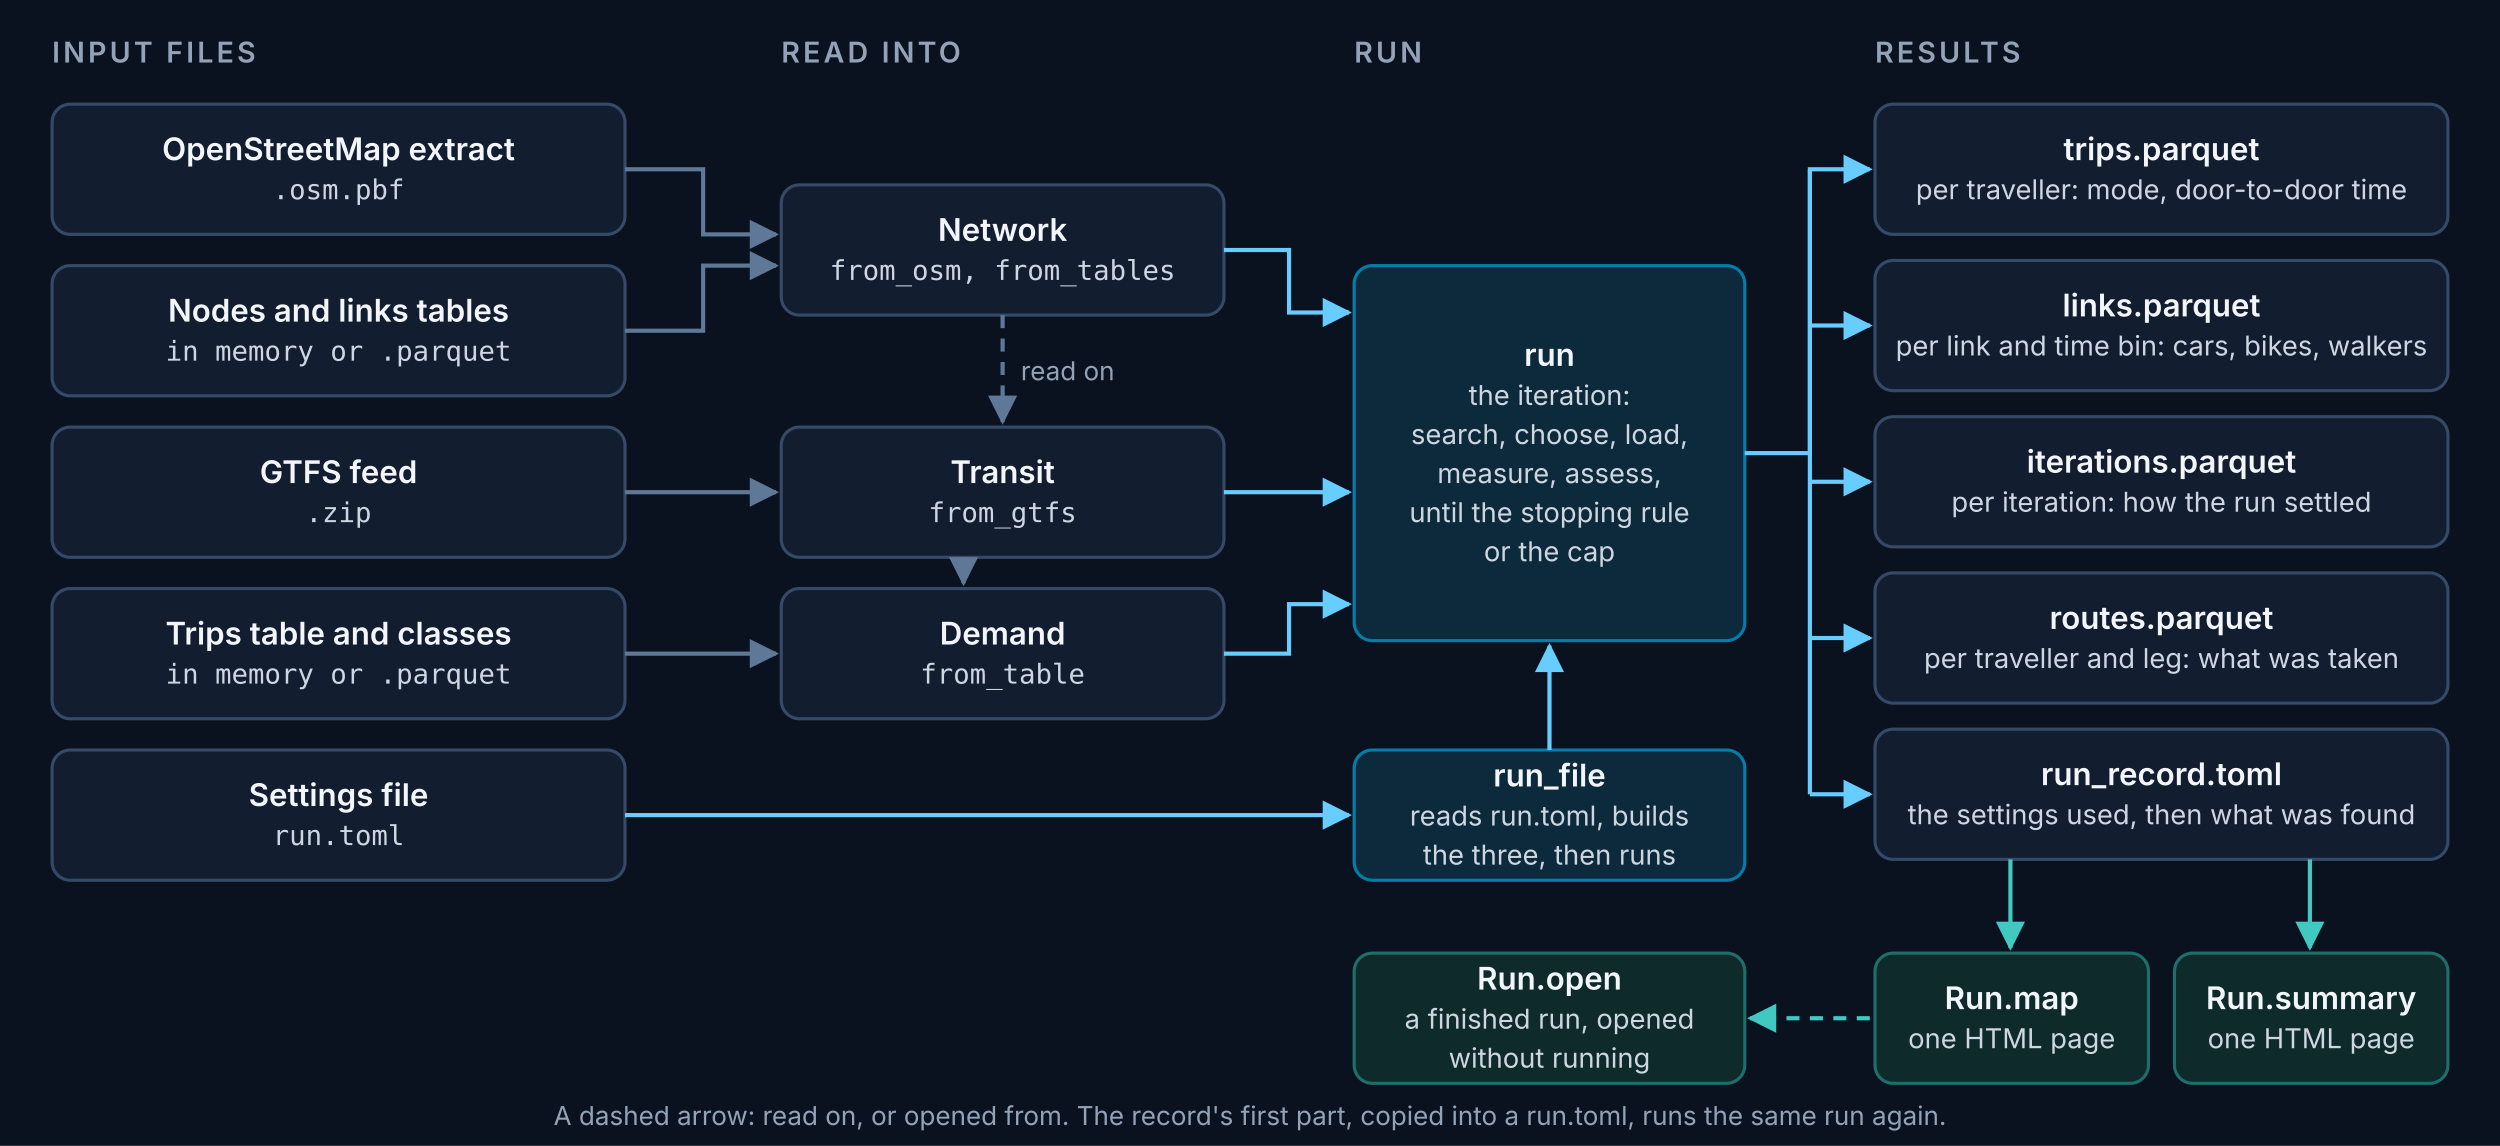
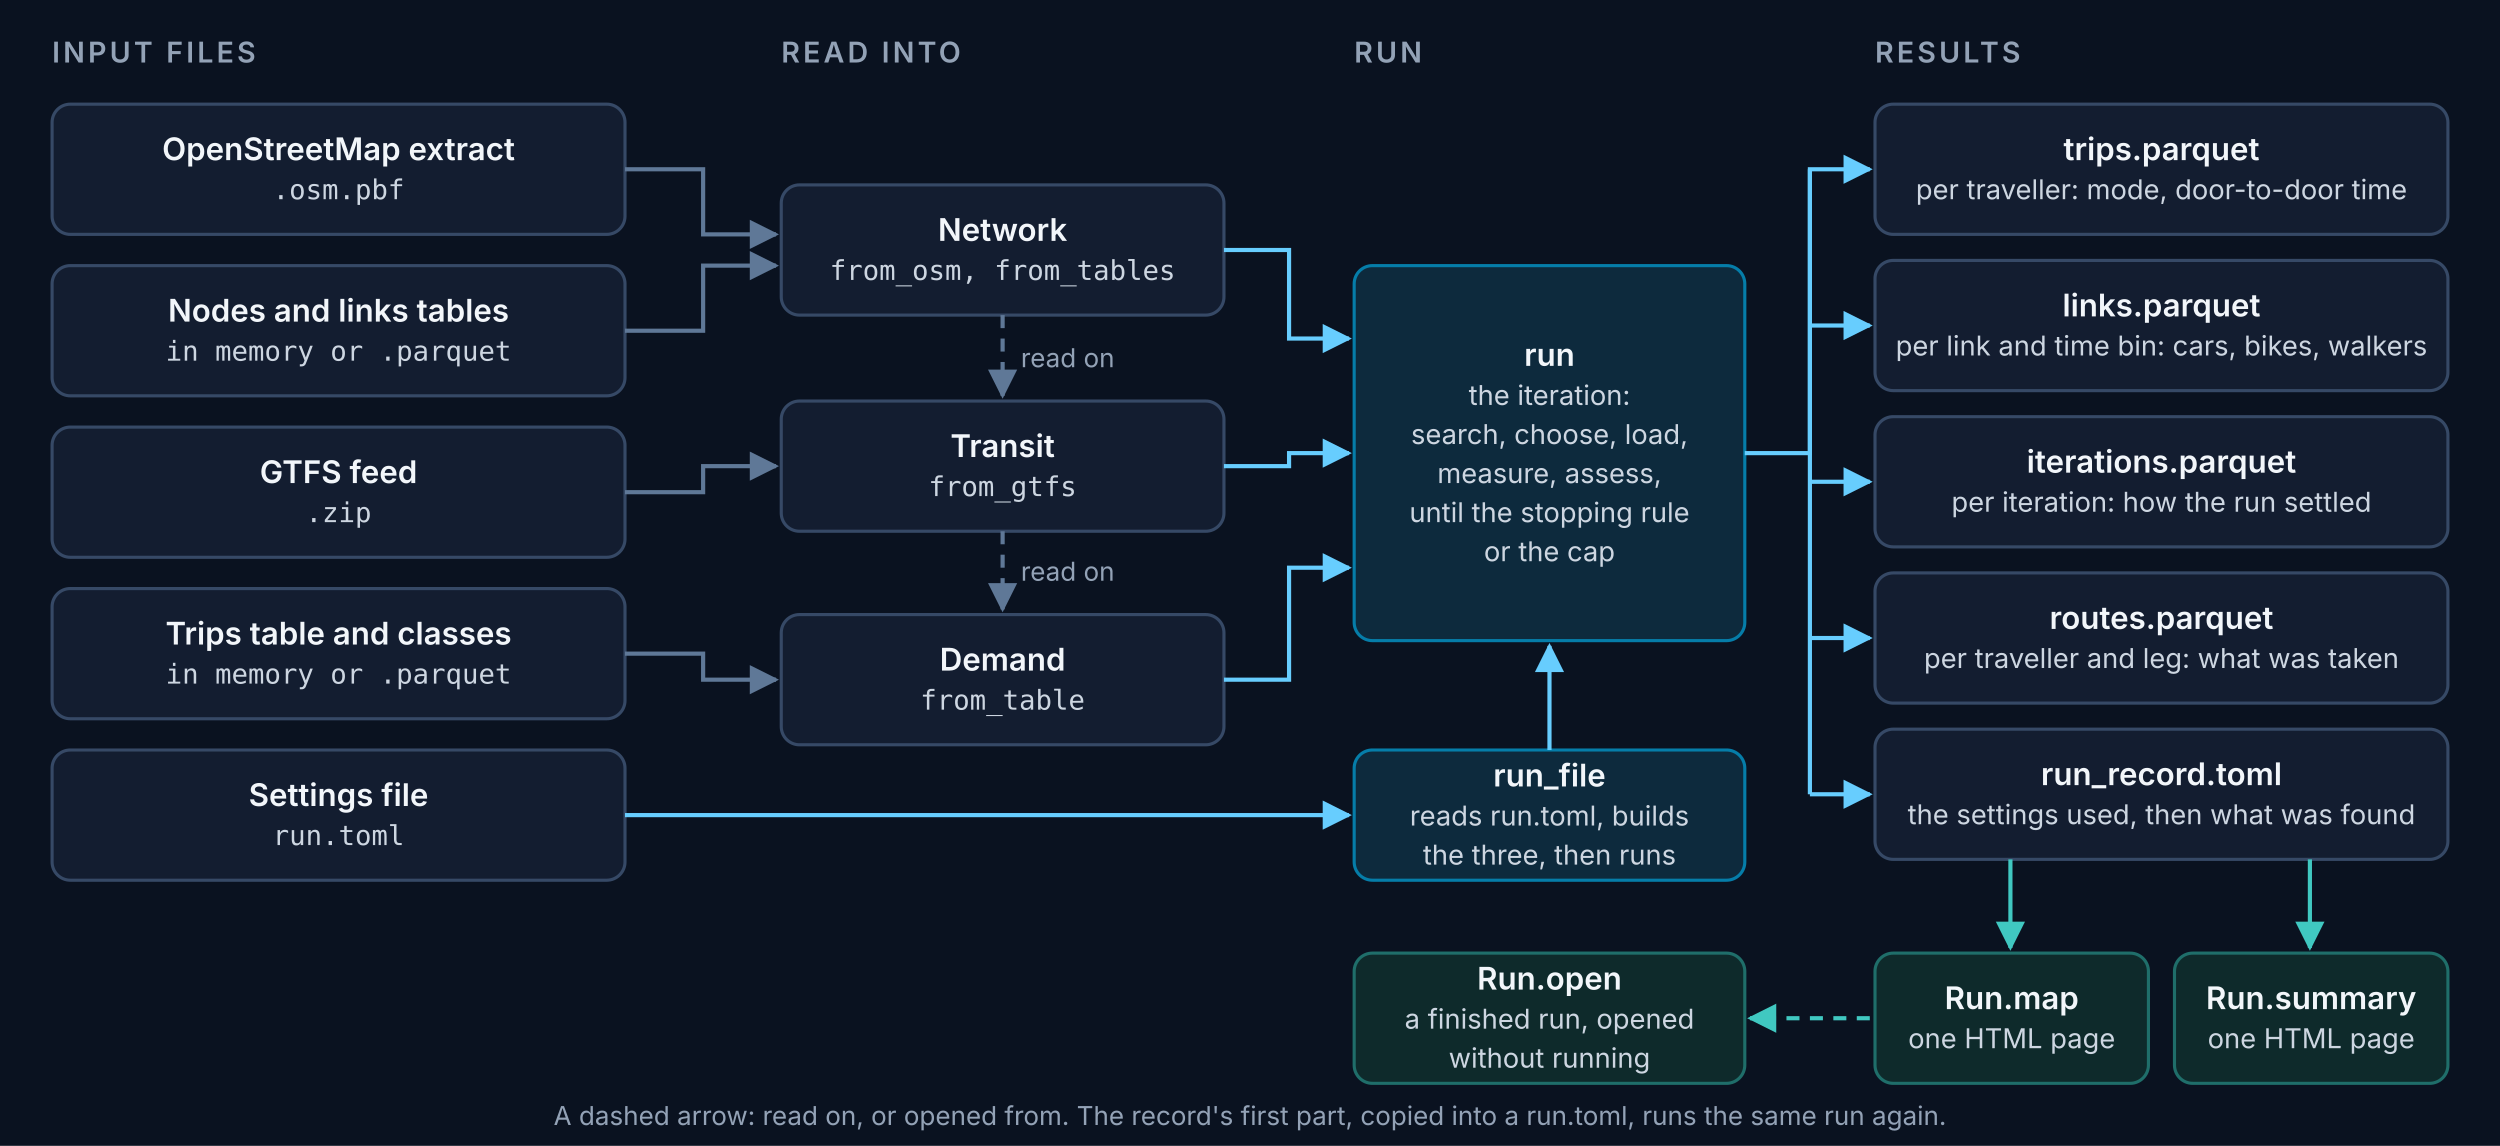
<svg xmlns="http://www.w3.org/2000/svg" viewBox="0 0 960 440" width="960" height="440" role="img" aria-label="The data flow: input files, the objects they are read into, the run, and the results">
  <rect width="960" height="440" fill="#0a1220" />
  <marker id="m40c8c1" viewBox="0 0 10 10" refX="9" refY="5" markerWidth="7" markerHeight="7" orient="auto-start-reverse">
    <path d="M 0 0 L 10 5 L 0 10 z" fill="#40c8c1" />
  </marker>
  <marker id="m5f7897" viewBox="0 0 10 10" refX="9" refY="5" markerWidth="7" markerHeight="7" orient="auto-start-reverse">
    <path d="M 0 0 L 10 5 L 0 10 z" fill="#5f7897" />
  </marker>
  <marker id="m67cdfe" viewBox="0 0 10 10" refX="9" refY="5" markerWidth="7" markerHeight="7" orient="auto-start-reverse">
    <path d="M 0 0 L 10 5 L 0 10 z" fill="#67cdfe" />
  </marker>
  <text x="20" y="24" font-family="Inter, 'Helvetica Neue', 'Segoe UI', Arial, sans-serif" font-size="11" font-weight="600" text-anchor="start" fill="#93a2b6" letter-spacing="1.2">INPUT FILES</text>
  <text x="300" y="24" font-family="Inter, 'Helvetica Neue', 'Segoe UI', Arial, sans-serif" font-size="11" font-weight="600" text-anchor="start" fill="#93a2b6" letter-spacing="1.2">READ INTO</text>
  <text x="520" y="24" font-family="Inter, 'Helvetica Neue', 'Segoe UI', Arial, sans-serif" font-size="11" font-weight="600" text-anchor="start" fill="#93a2b6" letter-spacing="1.2">RUN</text>
  <text x="720" y="24" font-family="Inter, 'Helvetica Neue', 'Segoe UI', Arial, sans-serif" font-size="11" font-weight="600" text-anchor="start" fill="#93a2b6" letter-spacing="1.2">RESULTS</text>
  <rect x="20" y="40" width="220" height="50" rx="7" fill="#131d30" stroke="#364966" stroke-width="1.2" />
  <text x="130.0" y="61.5" font-family="Inter, 'Helvetica Neue', 'Segoe UI', Arial, sans-serif" font-size="12" font-weight="600" text-anchor="middle" fill="#f2f6fa">OpenStreetMap extract</text>
  <text x="130.0" y="76.5" font-family="'JetBrains Mono', Menlo, Consolas, monospace" font-size="10.5" font-weight="400" text-anchor="middle" fill="#cdd6e1">.osm.pbf</text>
  <rect x="20" y="102" width="220" height="50" rx="7" fill="#131d30" stroke="#364966" stroke-width="1.2" />
  <text x="130.0" y="123.5" font-family="Inter, 'Helvetica Neue', 'Segoe UI', Arial, sans-serif" font-size="12" font-weight="600" text-anchor="middle" fill="#f2f6fa">Nodes and links tables</text>
  <text x="130.0" y="138.5" font-family="'JetBrains Mono', Menlo, Consolas, monospace" font-size="10.5" font-weight="400" text-anchor="middle" fill="#cdd6e1">in memory or .parquet</text>
  <rect x="20" y="164" width="220" height="50" rx="7" fill="#131d30" stroke="#364966" stroke-width="1.2" />
  <text x="130.0" y="185.5" font-family="Inter, 'Helvetica Neue', 'Segoe UI', Arial, sans-serif" font-size="12" font-weight="600" text-anchor="middle" fill="#f2f6fa">GTFS feed</text>
  <text x="130.0" y="200.5" font-family="'JetBrains Mono', Menlo, Consolas, monospace" font-size="10.5" font-weight="400" text-anchor="middle" fill="#cdd6e1">.zip</text>
  <rect x="20" y="226" width="220" height="50" rx="7" fill="#131d30" stroke="#364966" stroke-width="1.2" />
  <text x="130.0" y="247.5" font-family="Inter, 'Helvetica Neue', 'Segoe UI', Arial, sans-serif" font-size="12" font-weight="600" text-anchor="middle" fill="#f2f6fa">Trips table and classes</text>
  <text x="130.0" y="262.5" font-family="'JetBrains Mono', Menlo, Consolas, monospace" font-size="10.5" font-weight="400" text-anchor="middle" fill="#cdd6e1">in memory or .parquet</text>
  <rect x="20" y="288" width="220" height="50" rx="7" fill="#131d30" stroke="#364966" stroke-width="1.2" />
  <text x="130.0" y="309.5" font-family="Inter, 'Helvetica Neue', 'Segoe UI', Arial, sans-serif" font-size="12" font-weight="600" text-anchor="middle" fill="#f2f6fa">Settings file</text>
  <text x="130.0" y="324.5" font-family="'JetBrains Mono', Menlo, Consolas, monospace" font-size="10.5" font-weight="400" text-anchor="middle" fill="#cdd6e1">run.toml</text>
  <rect x="300" y="71" width="170" height="50" rx="7" fill="#131d30" stroke="#364966" stroke-width="1.2" />
  <text x="385.0" y="92.5" font-family="Inter, 'Helvetica Neue', 'Segoe UI', Arial, sans-serif" font-size="12" font-weight="600" text-anchor="middle" fill="#f2f6fa">Network</text>
  <text x="385.0" y="107.5" font-family="'JetBrains Mono', Menlo, Consolas, monospace" font-size="10.5" font-weight="400" text-anchor="middle" fill="#cdd6e1">from_osm, from_tables</text>
-   <rect x="300" y="164" width="170" height="50" rx="7" fill="#131d30" stroke="#364966" stroke-width="1.2" />
-   <text x="385.0" y="185.5" font-family="Inter, 'Helvetica Neue', 'Segoe UI', Arial, sans-serif" font-size="12" font-weight="600" text-anchor="middle" fill="#f2f6fa">Transit</text>
-   <text x="385.0" y="200.5" font-family="'JetBrains Mono', Menlo, Consolas, monospace" font-size="10.5" font-weight="400" text-anchor="middle" fill="#cdd6e1">from_gtfs</text>
-   <rect x="300" y="226" width="170" height="50" rx="7" fill="#131d30" stroke="#364966" stroke-width="1.2" />
-   <text x="385.0" y="247.5" font-family="Inter, 'Helvetica Neue', 'Segoe UI', Arial, sans-serif" font-size="12" font-weight="600" text-anchor="middle" fill="#f2f6fa">Demand</text>
-   <text x="385.0" y="262.5" font-family="'JetBrains Mono', Menlo, Consolas, monospace" font-size="10.5" font-weight="400" text-anchor="middle" fill="#cdd6e1">from_table</text>
+   <rect x="300" y="154" width="170" height="50" rx="7" fill="#131d30" stroke="#364966" stroke-width="1.2" />
+   <text x="385.0" y="175.5" font-family="Inter, 'Helvetica Neue', 'Segoe UI', Arial, sans-serif" font-size="12" font-weight="600" text-anchor="middle" fill="#f2f6fa">Transit</text>
+   <text x="385.0" y="190.5" font-family="'JetBrains Mono', Menlo, Consolas, monospace" font-size="10.5" font-weight="400" text-anchor="middle" fill="#cdd6e1">from_gtfs</text>
+   <rect x="300" y="236" width="170" height="50" rx="7" fill="#131d30" stroke="#364966" stroke-width="1.2" />
+   <text x="385.0" y="257.5" font-family="Inter, 'Helvetica Neue', 'Segoe UI', Arial, sans-serif" font-size="12" font-weight="600" text-anchor="middle" fill="#f2f6fa">Demand</text>
+   <text x="385.0" y="272.5" font-family="'JetBrains Mono', Menlo, Consolas, monospace" font-size="10.5" font-weight="400" text-anchor="middle" fill="#cdd6e1">from_table</text>
  <path d="M 240 65 L 270 65 L 270 90 L 298 90" fill="none" stroke="#5f7897" stroke-width="1.6" marker-end="url(#m5f7897)" />
  <path d="M 240 127 L 270 127 L 270 102 L 298 102" fill="none" stroke="#5f7897" stroke-width="1.6" marker-end="url(#m5f7897)" />
-   <path d="M 240 189 L 298 189" fill="none" stroke="#5f7897" stroke-width="1.6" marker-end="url(#m5f7897)" />
-   <path d="M 240 251 L 298 251" fill="none" stroke="#5f7897" stroke-width="1.6" marker-end="url(#m5f7897)" />
-   <path d="M 385 121 L 385 162" fill="none" stroke="#5f7897" stroke-width="1.6" stroke-dasharray="5 4" marker-end="url(#m5f7897)" />
-   <path d="M 370 214 L 370 224" fill="none" stroke="#5f7897" stroke-width="1.6" stroke-dasharray="5 4" marker-end="url(#m5f7897)" />
-   <text x="392" y="146" font-family="Inter, 'Helvetica Neue', 'Segoe UI', Arial, sans-serif" font-size="10" font-weight="400" text-anchor="start" fill="#93a2b6">read on</text>
+   <path d="M 240 189 L 270 189 L 270 179 L 298 179" fill="none" stroke="#5f7897" stroke-width="1.6" marker-end="url(#m5f7897)" />
+   <path d="M 240 251 L 270 251 L 270 261 L 298 261" fill="none" stroke="#5f7897" stroke-width="1.6" marker-end="url(#m5f7897)" />
+   <path d="M 385 121 L 385 152" fill="none" stroke="#5f7897" stroke-width="1.6" stroke-dasharray="5 4" marker-end="url(#m5f7897)" />
+   <path d="M 385 204 L 385 234" fill="none" stroke="#5f7897" stroke-width="1.6" stroke-dasharray="5 4" marker-end="url(#m5f7897)" />
+   <text x="392" y="141" font-family="Inter, 'Helvetica Neue', 'Segoe UI', Arial, sans-serif" font-size="10" font-weight="400" text-anchor="start" fill="#93a2b6">read on</text>
+   <text x="392" y="223" font-family="Inter, 'Helvetica Neue', 'Segoe UI', Arial, sans-serif" font-size="10" font-weight="400" text-anchor="start" fill="#93a2b6">read on</text>
  <rect x="520" y="102" width="150" height="144" rx="7" fill="#0d2a3d" stroke="#057da9" stroke-width="1.2" />
  <text x="595.0" y="140.5" font-family="Inter, 'Helvetica Neue', 'Segoe UI', Arial, sans-serif" font-size="12" font-weight="600" text-anchor="middle" fill="#f2f6fa">run</text>
  <text x="595.0" y="155.5" font-family="Inter, 'Helvetica Neue', 'Segoe UI', Arial, sans-serif" font-size="10.5" font-weight="400" text-anchor="middle" fill="#cdd6e1">the iteration:</text>
  <text x="595.0" y="170.5" font-family="Inter, 'Helvetica Neue', 'Segoe UI', Arial, sans-serif" font-size="10.5" font-weight="400" text-anchor="middle" fill="#cdd6e1">search, choose, load,</text>
  <text x="595.0" y="185.5" font-family="Inter, 'Helvetica Neue', 'Segoe UI', Arial, sans-serif" font-size="10.5" font-weight="400" text-anchor="middle" fill="#cdd6e1">measure, assess,</text>
  <text x="595.0" y="200.5" font-family="Inter, 'Helvetica Neue', 'Segoe UI', Arial, sans-serif" font-size="10.5" font-weight="400" text-anchor="middle" fill="#cdd6e1">until the stopping rule</text>
  <text x="595.0" y="215.5" font-family="Inter, 'Helvetica Neue', 'Segoe UI', Arial, sans-serif" font-size="10.5" font-weight="400" text-anchor="middle" fill="#cdd6e1">or the cap</text>
-   <path d="M 470 96 L 495 96 L 495 120 L 518 120" fill="none" stroke="#67cdfe" stroke-width="1.6" marker-end="url(#m67cdfe)" />
-   <path d="M 470 189 L 495 189 L 495 189 L 518 189" fill="none" stroke="#67cdfe" stroke-width="1.6" marker-end="url(#m67cdfe)" />
-   <path d="M 470 251 L 495 251 L 495 232 L 518 232" fill="none" stroke="#67cdfe" stroke-width="1.6" marker-end="url(#m67cdfe)" />
+   <path d="M 470 96 L 495 96 L 495 130 L 518 130" fill="none" stroke="#67cdfe" stroke-width="1.6" marker-end="url(#m67cdfe)" />
+   <path d="M 470 179 L 495 179 L 495 174 L 518 174" fill="none" stroke="#67cdfe" stroke-width="1.6" marker-end="url(#m67cdfe)" />
+   <path d="M 470 261 L 495 261 L 495 218 L 518 218" fill="none" stroke="#67cdfe" stroke-width="1.6" marker-end="url(#m67cdfe)" />
  <rect x="520" y="288" width="150" height="50" rx="7" fill="#0d2a3d" stroke="#057da9" stroke-width="1.2" />
  <text x="595.0" y="302.0" font-family="Inter, 'Helvetica Neue', 'Segoe UI', Arial, sans-serif" font-size="12" font-weight="600" text-anchor="middle" fill="#f2f6fa">run_file</text>
  <text x="595.0" y="317.0" font-family="Inter, 'Helvetica Neue', 'Segoe UI', Arial, sans-serif" font-size="10.5" font-weight="400" text-anchor="middle" fill="#cdd6e1">reads run.toml, builds</text>
  <text x="595.0" y="332.0" font-family="Inter, 'Helvetica Neue', 'Segoe UI', Arial, sans-serif" font-size="10.5" font-weight="400" text-anchor="middle" fill="#cdd6e1">the three, then runs</text>
  <path d="M 240 313 L 518 313" fill="none" stroke="#67cdfe" stroke-width="1.6" marker-end="url(#m67cdfe)" />
  <path d="M 595 288 L 595 248" fill="none" stroke="#67cdfe" stroke-width="1.6" marker-end="url(#m67cdfe)" />
  <rect x="720" y="40" width="220" height="50" rx="7" fill="#131d30" stroke="#364966" stroke-width="1.2" />
  <text x="830.0" y="61.5" font-family="Inter, 'Helvetica Neue', 'Segoe UI', Arial, sans-serif" font-size="12" font-weight="600" text-anchor="middle" fill="#f2f6fa">trips.parquet</text>
  <text x="830.0" y="76.5" font-family="Inter, 'Helvetica Neue', 'Segoe UI', Arial, sans-serif" font-size="10.5" font-weight="400" text-anchor="middle" fill="#cdd6e1">per traveller: mode, door-to-door time</text>
  <rect x="720" y="100" width="220" height="50" rx="7" fill="#131d30" stroke="#364966" stroke-width="1.2" />
  <text x="830.0" y="121.5" font-family="Inter, 'Helvetica Neue', 'Segoe UI', Arial, sans-serif" font-size="12" font-weight="600" text-anchor="middle" fill="#f2f6fa">links.parquet</text>
  <text x="830.0" y="136.5" font-family="Inter, 'Helvetica Neue', 'Segoe UI', Arial, sans-serif" font-size="10.5" font-weight="400" text-anchor="middle" fill="#cdd6e1">per link and time bin: cars, bikes, walkers</text>
  <rect x="720" y="160" width="220" height="50" rx="7" fill="#131d30" stroke="#364966" stroke-width="1.2" />
  <text x="830.0" y="181.5" font-family="Inter, 'Helvetica Neue', 'Segoe UI', Arial, sans-serif" font-size="12" font-weight="600" text-anchor="middle" fill="#f2f6fa">iterations.parquet</text>
  <text x="830.0" y="196.5" font-family="Inter, 'Helvetica Neue', 'Segoe UI', Arial, sans-serif" font-size="10.5" font-weight="400" text-anchor="middle" fill="#cdd6e1">per iteration: how the run settled</text>
  <rect x="720" y="220" width="220" height="50" rx="7" fill="#131d30" stroke="#364966" stroke-width="1.2" />
  <text x="830.0" y="241.5" font-family="Inter, 'Helvetica Neue', 'Segoe UI', Arial, sans-serif" font-size="12" font-weight="600" text-anchor="middle" fill="#f2f6fa">routes.parquet</text>
  <text x="830.0" y="256.5" font-family="Inter, 'Helvetica Neue', 'Segoe UI', Arial, sans-serif" font-size="10.5" font-weight="400" text-anchor="middle" fill="#cdd6e1">per traveller and leg: what was taken</text>
  <rect x="720" y="280" width="220" height="50" rx="7" fill="#131d30" stroke="#364966" stroke-width="1.2" />
  <text x="830.0" y="301.5" font-family="Inter, 'Helvetica Neue', 'Segoe UI', Arial, sans-serif" font-size="12" font-weight="600" text-anchor="middle" fill="#f2f6fa">run_record.toml</text>
  <text x="830.0" y="316.5" font-family="Inter, 'Helvetica Neue', 'Segoe UI', Arial, sans-serif" font-size="10.5" font-weight="400" text-anchor="middle" fill="#cdd6e1">the settings used, then what was found</text>
  <path d="M 670 174 L 695 174 L 695 65 L 718 65" fill="none" stroke="#67cdfe" stroke-width="1.6" marker-end="url(#m67cdfe)" />
  <path d="M 695 125 L 718 125" fill="none" stroke="#67cdfe" stroke-width="1.6" marker-end="url(#m67cdfe)" />
  <path d="M 695 185 L 718 185" fill="none" stroke="#67cdfe" stroke-width="1.6" marker-end="url(#m67cdfe)" />
  <path d="M 695 245 L 718 245" fill="none" stroke="#67cdfe" stroke-width="1.6" marker-end="url(#m67cdfe)" />
  <path d="M 695 305 L 718 305" fill="none" stroke="#67cdfe" stroke-width="1.6" marker-end="url(#m67cdfe)" />
  <path d="M 695 65 L 695 305" fill="none" stroke="#67cdfe" stroke-width="1.6" />
  <rect x="720" y="366" width="105" height="50" rx="7" fill="#0e2a2b" stroke="#1f6e6a" stroke-width="1.2" />
  <text x="772.5" y="387.5" font-family="Inter, 'Helvetica Neue', 'Segoe UI', Arial, sans-serif" font-size="12" font-weight="600" text-anchor="middle" fill="#f2f6fa">Run.map</text>
  <text x="772.5" y="402.5" font-family="Inter, 'Helvetica Neue', 'Segoe UI', Arial, sans-serif" font-size="10.5" font-weight="400" text-anchor="middle" fill="#cdd6e1">one HTML page</text>
  <rect x="835" y="366" width="105" height="50" rx="7" fill="#0e2a2b" stroke="#1f6e6a" stroke-width="1.2" />
  <text x="887.5" y="387.5" font-family="Inter, 'Helvetica Neue', 'Segoe UI', Arial, sans-serif" font-size="12" font-weight="600" text-anchor="middle" fill="#f2f6fa">Run.summary</text>
  <text x="887.5" y="402.5" font-family="Inter, 'Helvetica Neue', 'Segoe UI', Arial, sans-serif" font-size="10.5" font-weight="400" text-anchor="middle" fill="#cdd6e1">one HTML page</text>
  <path d="M 772 330 L 772 364" fill="none" stroke="#40c8c1" stroke-width="1.6" marker-end="url(#m40c8c1)" />
  <path d="M 887 330 L 887 364" fill="none" stroke="#40c8c1" stroke-width="1.6" marker-end="url(#m40c8c1)" />
  <rect x="520" y="366" width="150" height="50" rx="7" fill="#0e2a2b" stroke="#1f6e6a" stroke-width="1.2" />
  <text x="595.0" y="380.0" font-family="Inter, 'Helvetica Neue', 'Segoe UI', Arial, sans-serif" font-size="12" font-weight="600" text-anchor="middle" fill="#f2f6fa">Run.open</text>
  <text x="595.0" y="395.0" font-family="Inter, 'Helvetica Neue', 'Segoe UI', Arial, sans-serif" font-size="10.5" font-weight="400" text-anchor="middle" fill="#cdd6e1">a finished run, opened</text>
  <text x="595.0" y="410.0" font-family="Inter, 'Helvetica Neue', 'Segoe UI', Arial, sans-serif" font-size="10.5" font-weight="400" text-anchor="middle" fill="#cdd6e1">without running</text>
  <path d="M 718 391 L 672 391" fill="none" stroke="#40c8c1" stroke-width="1.6" stroke-dasharray="5 4" marker-end="url(#m40c8c1)" />
  <text x="480" y="432" font-family="Inter, 'Helvetica Neue', 'Segoe UI', Arial, sans-serif" font-size="10" font-weight="400" text-anchor="middle" fill="#93a2b6">A dashed arrow: read on, or opened from. The record's first part, copied into a run.toml, runs the same run again.</text>
</svg>
